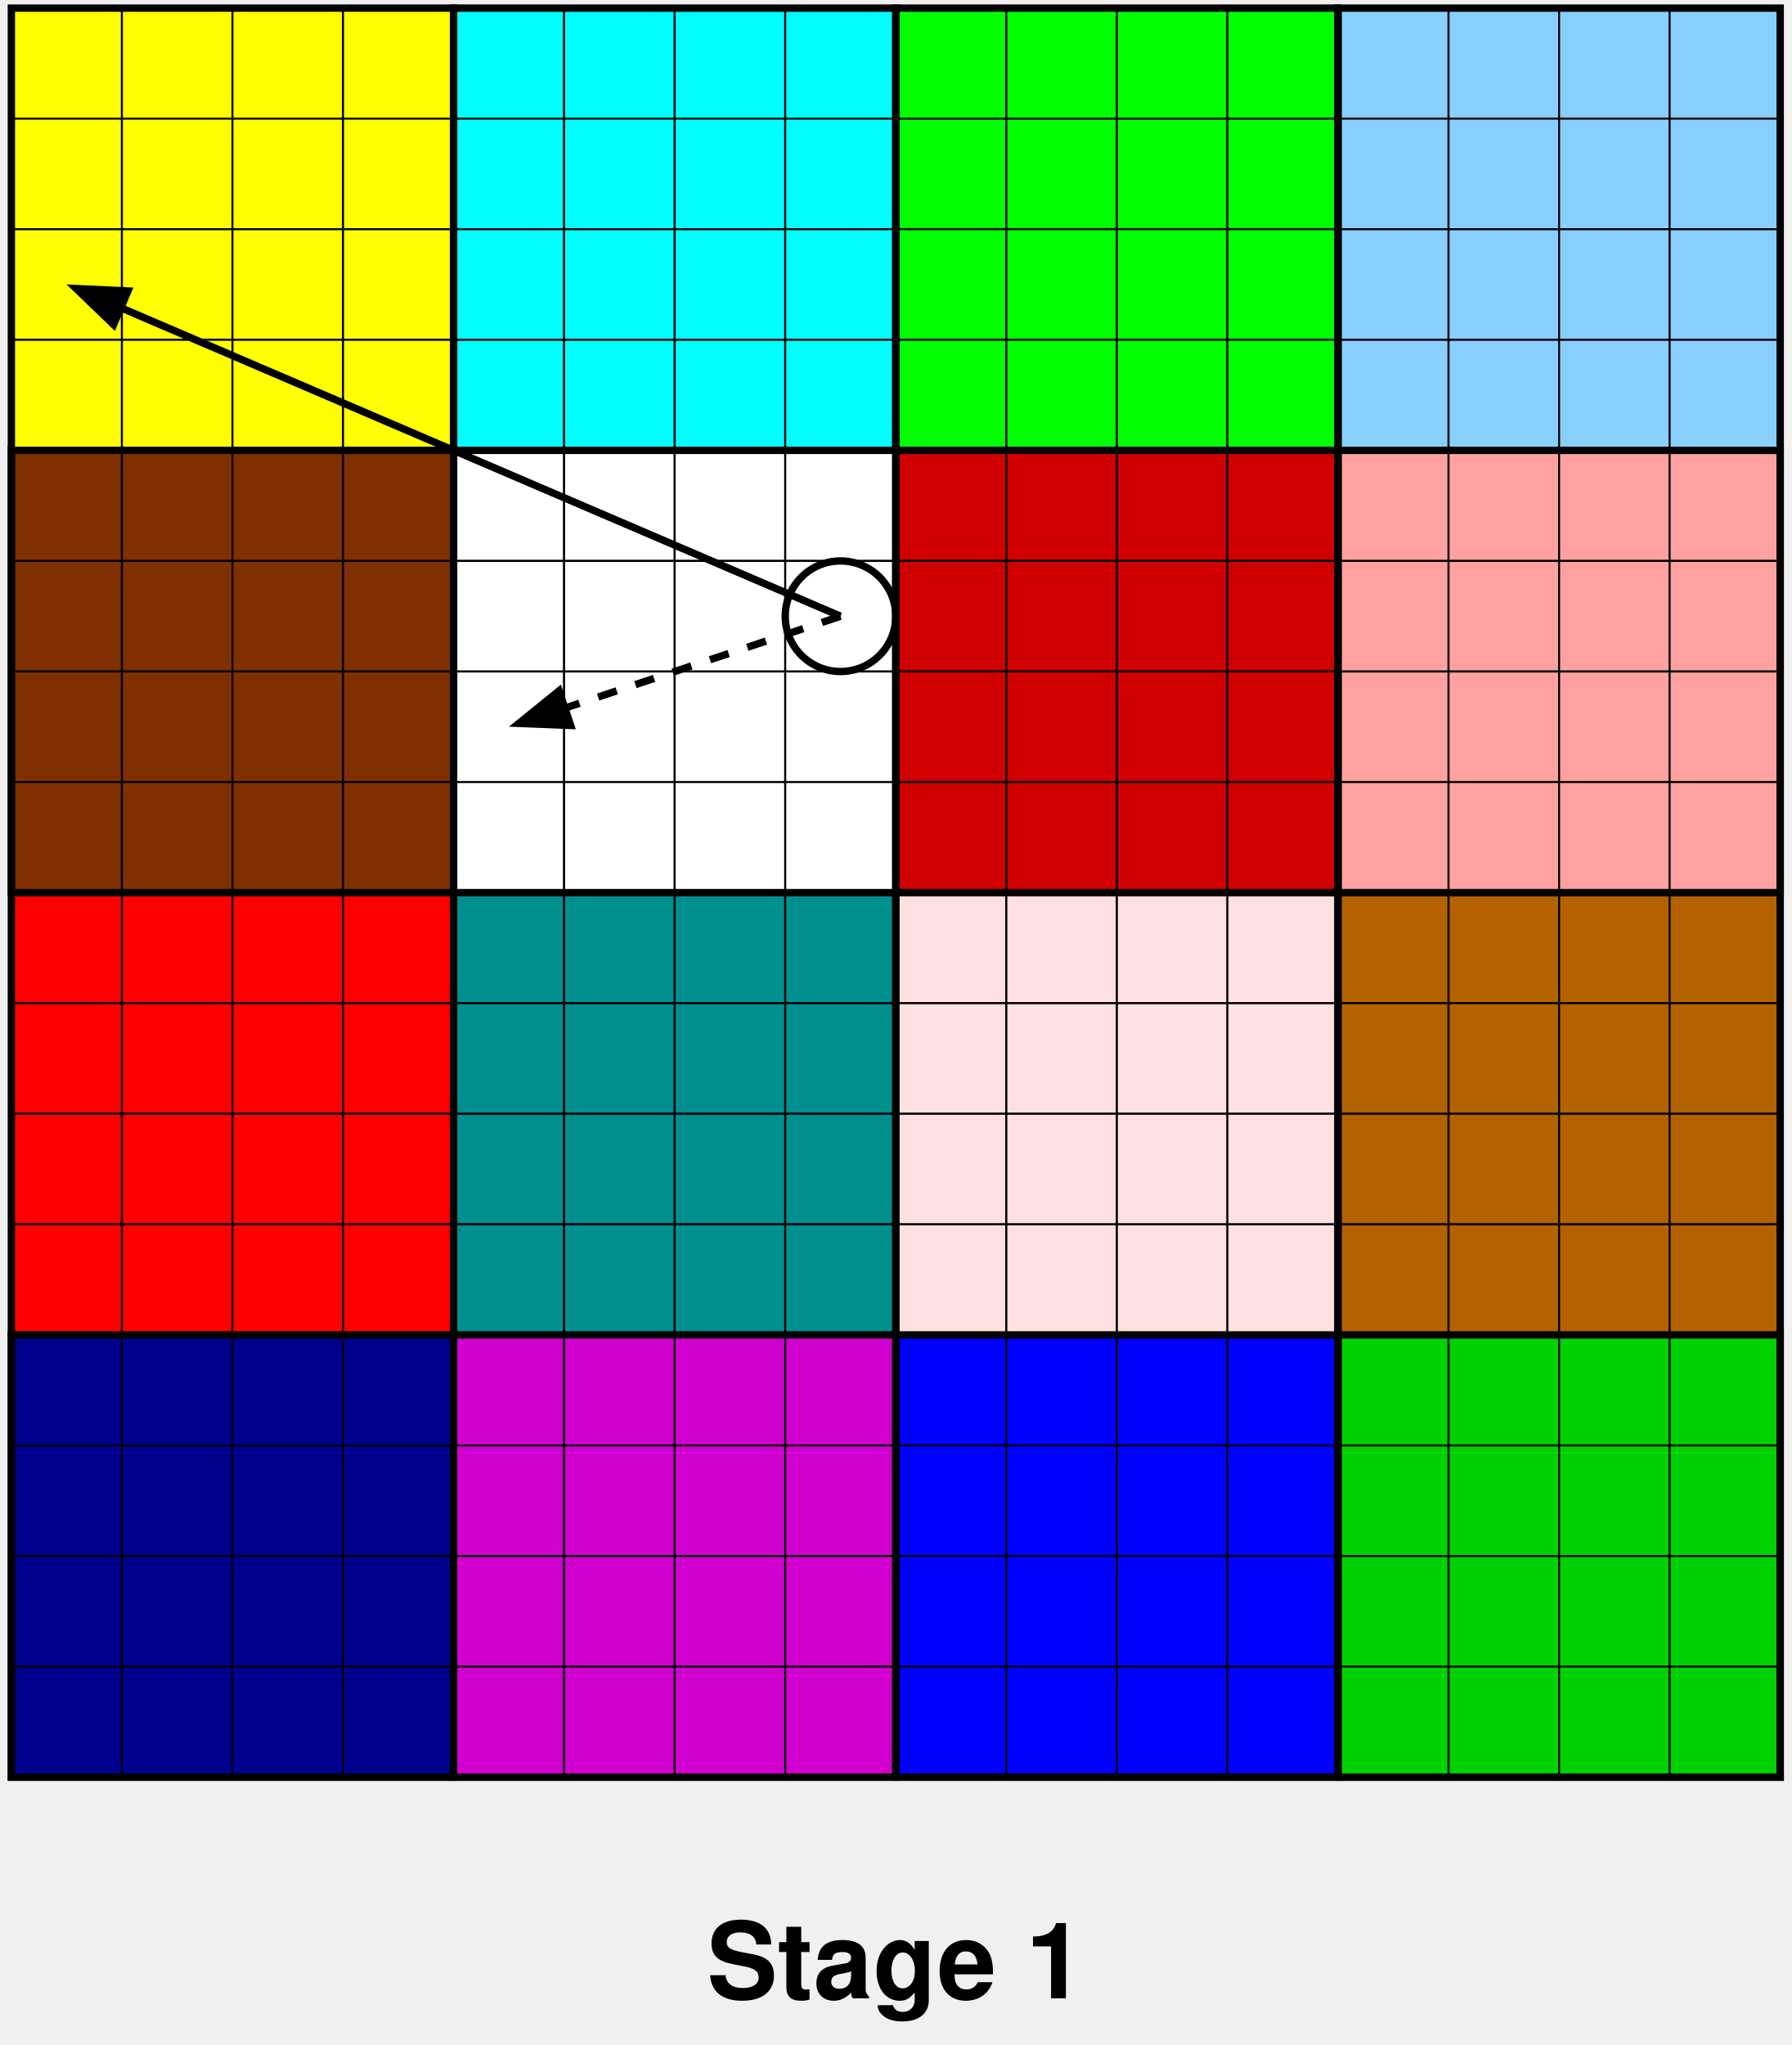
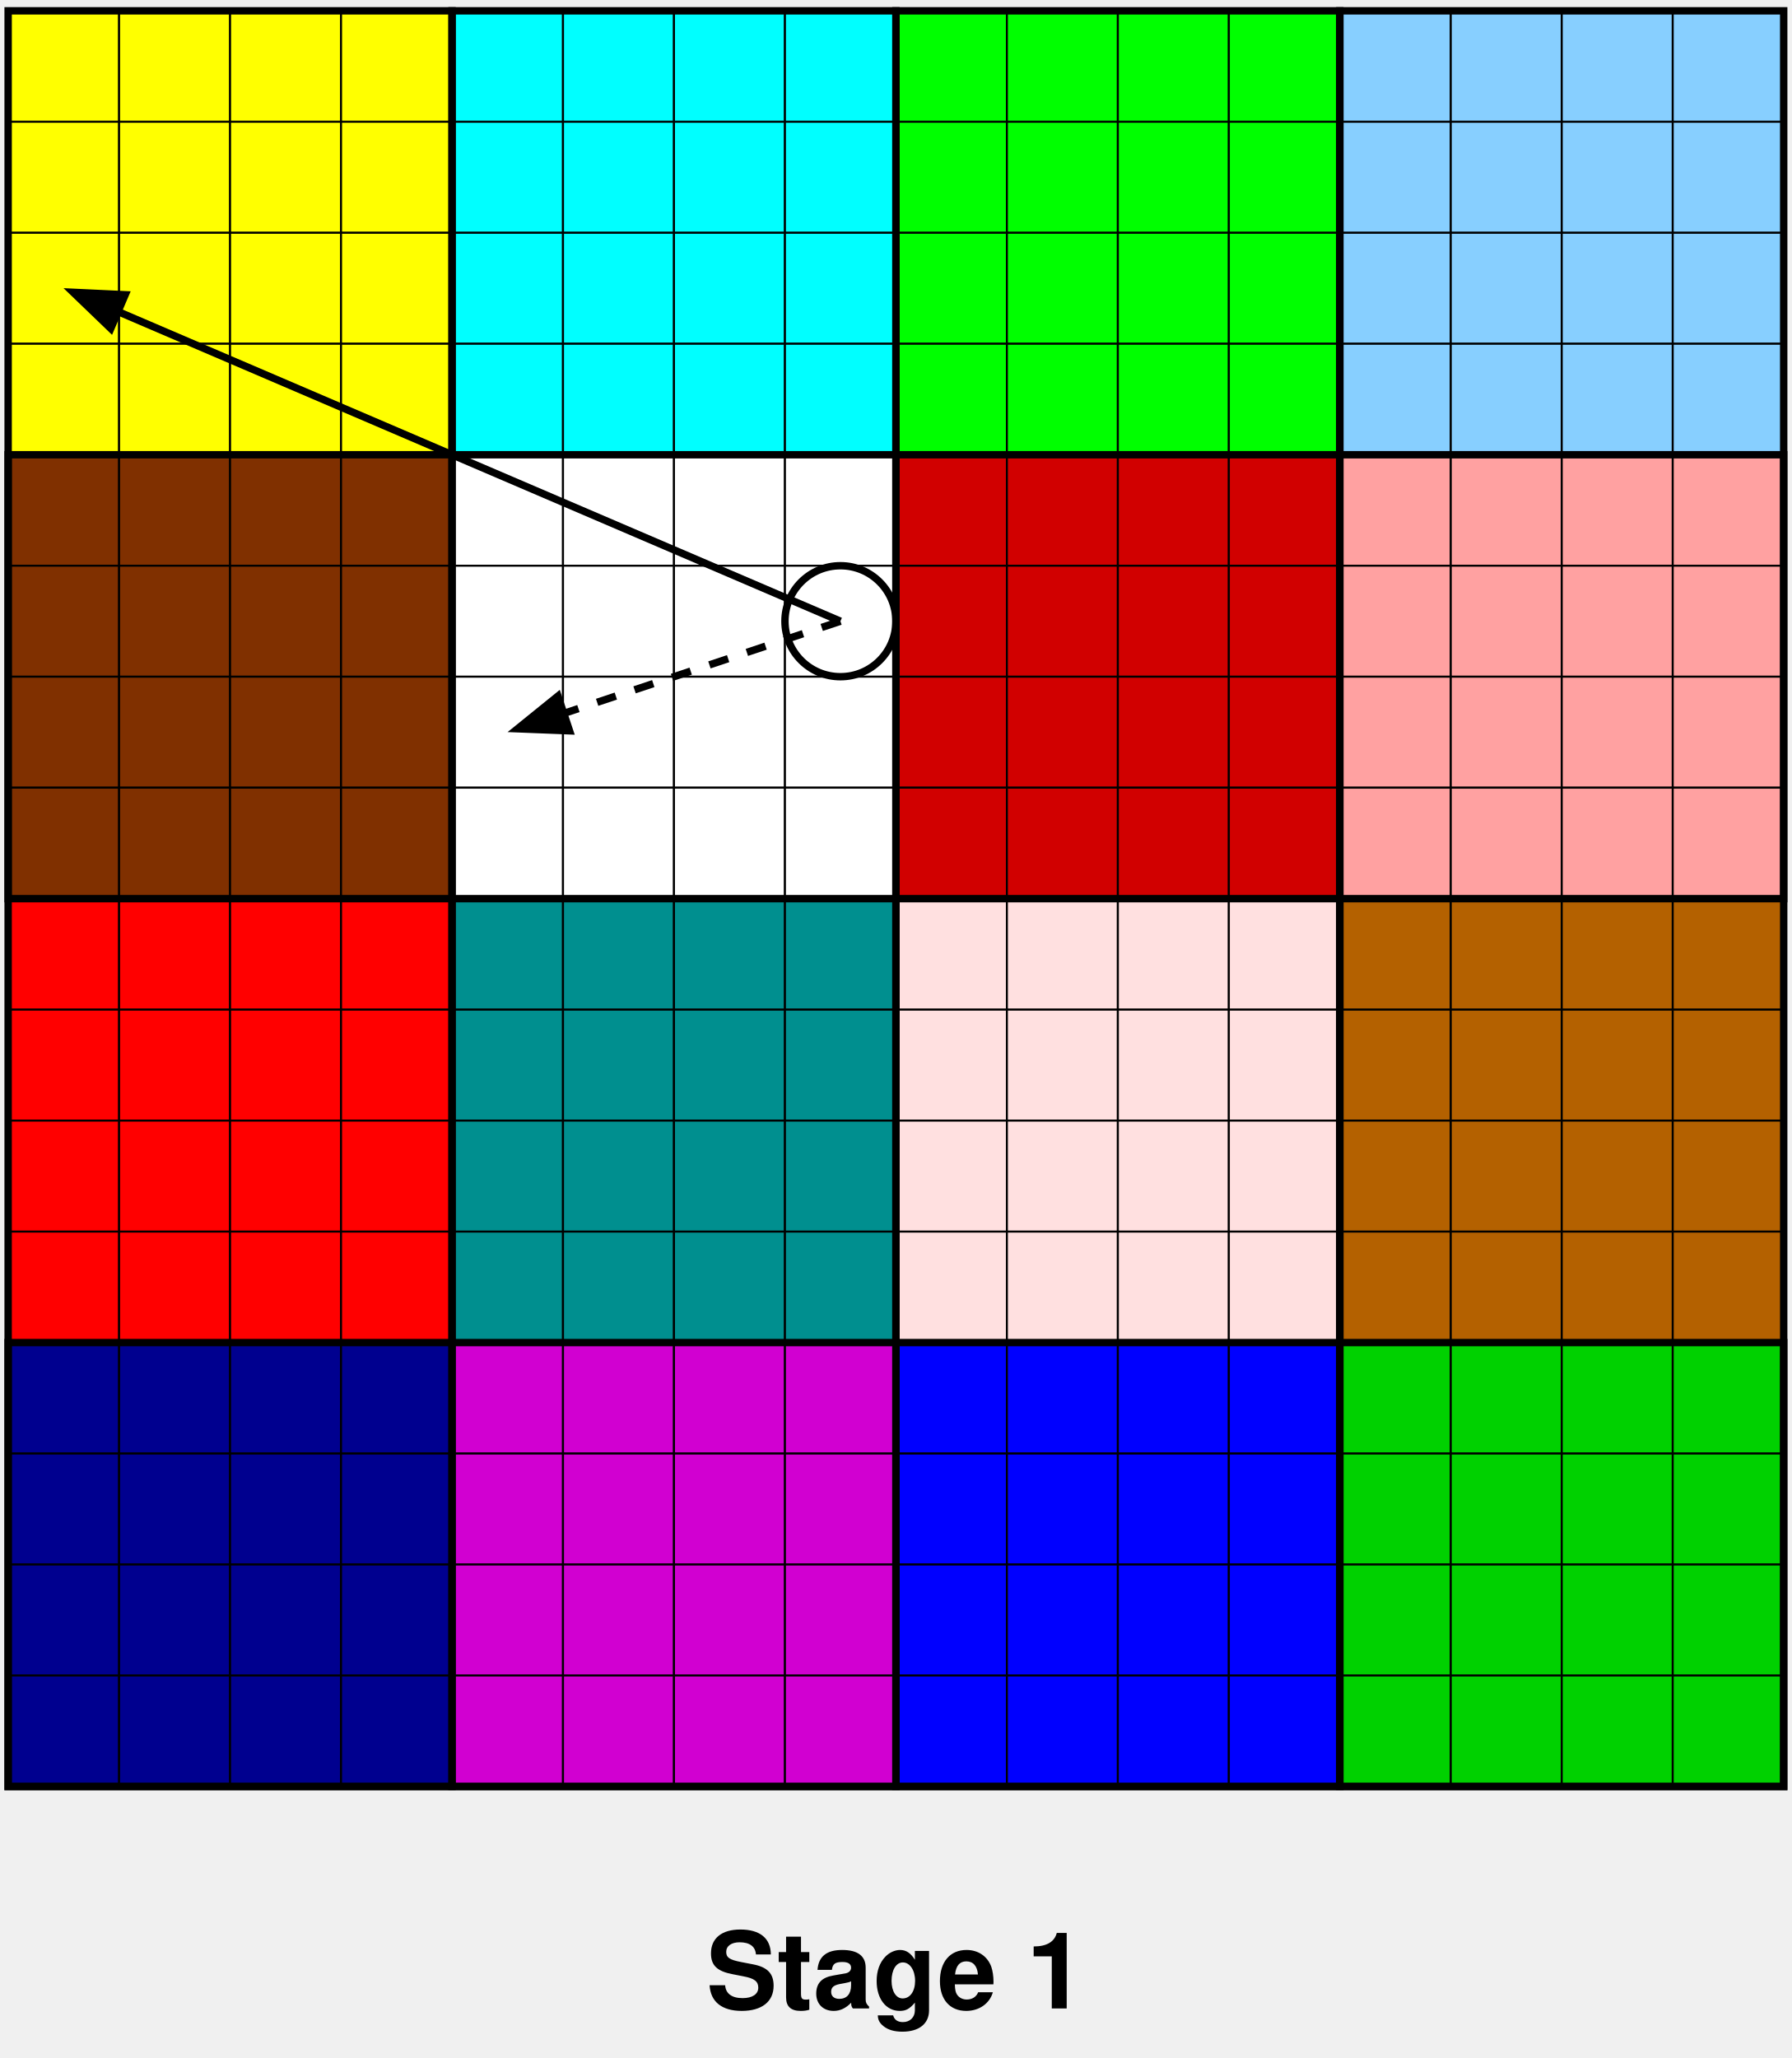
- <svg xmlns="http://www.w3.org/2000/svg" width="184pt" height="210pt" viewBox="867 1317 7266 8323">
+ <svg xmlns="http://www.w3.org/2000/svg" width="229pt" height="263pt" viewBox="867 1317 7266 8323">
  <g fill="none">
    <rect x="900" y="1350" width="450" height="450" fill="#ffff00" stroke="#000000" stroke-width="8px" />
    <rect x="1350" y="1350" width="450" height="450" fill="#ffff00" stroke="#000000" stroke-width="8px" />
    <rect x="1800" y="1350" width="450" height="450" fill="#ffff00" stroke="#000000" stroke-width="8px" />
    <rect x="2250" y="1350" width="450" height="450" fill="#ffff00" stroke="#000000" stroke-width="8px" />
    <rect x="900" y="1800" width="450" height="450" fill="#ffff00" stroke="#000000" stroke-width="8px" />
    <rect x="1350" y="1800" width="450" height="450" fill="#ffff00" stroke="#000000" stroke-width="8px" />
    <rect x="1800" y="1800" width="450" height="450" fill="#ffff00" stroke="#000000" stroke-width="8px" />
    <rect x="2250" y="1800" width="450" height="450" fill="#ffff00" stroke="#000000" stroke-width="8px" />
    <rect x="900" y="2250" width="450" height="450" fill="#ffff00" stroke="#000000" stroke-width="8px" />
    <rect x="1350" y="2250" width="450" height="450" fill="#ffff00" stroke="#000000" stroke-width="8px" />
    <rect x="1800" y="2250" width="450" height="450" fill="#ffff00" stroke="#000000" stroke-width="8px" />
    <rect x="2250" y="2250" width="450" height="450" fill="#ffff00" stroke="#000000" stroke-width="8px" />
    <rect x="900" y="2700" width="450" height="450" fill="#ffff00" stroke="#000000" stroke-width="8px" />
    <rect x="1350" y="2700" width="450" height="450" fill="#ffff00" stroke="#000000" stroke-width="8px" />
    <rect x="1800" y="2700" width="450" height="450" fill="#ffff00" stroke="#000000" stroke-width="8px" />
    <rect x="2250" y="2700" width="450" height="450" fill="#ffff00" stroke="#000000" stroke-width="8px" />
    <rect x="2700" y="1350" width="450" height="450" fill="#00ffff" stroke="#000000" stroke-width="8px" />
    <rect x="3150" y="1350" width="450" height="450" fill="#00ffff" stroke="#000000" stroke-width="8px" />
    <rect x="3600" y="1350" width="450" height="450" fill="#00ffff" stroke="#000000" stroke-width="8px" />
    <rect x="4050" y="1350" width="450" height="450" fill="#00ffff" stroke="#000000" stroke-width="8px" />
    <rect x="2700" y="1800" width="450" height="450" fill="#00ffff" stroke="#000000" stroke-width="8px" />
    <rect x="3150" y="1800" width="450" height="450" fill="#00ffff" stroke="#000000" stroke-width="8px" />
    <rect x="3600" y="1800" width="450" height="450" fill="#00ffff" stroke="#000000" stroke-width="8px" />
    <rect x="4050" y="1800" width="450" height="450" fill="#00ffff" stroke="#000000" stroke-width="8px" />
    <rect x="2700" y="2250" width="450" height="450" fill="#00ffff" stroke="#000000" stroke-width="8px" />
    <rect x="3150" y="2250" width="450" height="450" fill="#00ffff" stroke="#000000" stroke-width="8px" />
    <rect x="3600" y="2250" width="450" height="450" fill="#00ffff" stroke="#000000" stroke-width="8px" />
    <rect x="4050" y="2250" width="450" height="450" fill="#00ffff" stroke="#000000" stroke-width="8px" />
    <rect x="2700" y="2700" width="450" height="450" fill="#00ffff" stroke="#000000" stroke-width="8px" />
    <rect x="3150" y="2700" width="450" height="450" fill="#00ffff" stroke="#000000" stroke-width="8px" />
    <rect x="3600" y="2700" width="450" height="450" fill="#00ffff" stroke="#000000" stroke-width="8px" />
    <rect x="4050" y="2700" width="450" height="450" fill="#00ffff" stroke="#000000" stroke-width="8px" />
    <rect x="4500" y="1350" width="450" height="450" fill="#00ff00" stroke="#000000" stroke-width="8px" />
    <rect x="4950" y="1350" width="450" height="450" fill="#00ff00" stroke="#000000" stroke-width="8px" />
    <rect x="5400" y="1350" width="450" height="450" fill="#00ff00" stroke="#000000" stroke-width="8px" />
    <rect x="5850" y="1350" width="450" height="450" fill="#00ff00" stroke="#000000" stroke-width="8px" />
    <rect x="4500" y="1800" width="450" height="450" fill="#00ff00" stroke="#000000" stroke-width="8px" />
    <rect x="4950" y="1800" width="450" height="450" fill="#00ff00" stroke="#000000" stroke-width="8px" />
    <rect x="5400" y="1800" width="450" height="450" fill="#00ff00" stroke="#000000" stroke-width="8px" />
    <rect x="5850" y="1800" width="450" height="450" fill="#00ff00" stroke="#000000" stroke-width="8px" />
    <rect x="4500" y="2250" width="450" height="450" fill="#00ff00" stroke="#000000" stroke-width="8px" />
    <rect x="4950" y="2250" width="450" height="450" fill="#00ff00" stroke="#000000" stroke-width="8px" />
    <rect x="5400" y="2250" width="450" height="450" fill="#00ff00" stroke="#000000" stroke-width="8px" />
    <rect x="5850" y="2250" width="450" height="450" fill="#00ff00" stroke="#000000" stroke-width="8px" />
    <rect x="4500" y="2700" width="450" height="450" fill="#00ff00" stroke="#000000" stroke-width="8px" />
    <rect x="4950" y="2700" width="450" height="450" fill="#00ff00" stroke="#000000" stroke-width="8px" />
    <rect x="5400" y="2700" width="450" height="450" fill="#00ff00" stroke="#000000" stroke-width="8px" />
    <rect x="5850" y="2700" width="450" height="450" fill="#00ff00" stroke="#000000" stroke-width="8px" />
    <rect x="6300" y="1350" width="450" height="450" fill="#87cfff" stroke="#000000" stroke-width="8px" />
    <rect x="6750" y="1350" width="450" height="450" fill="#87cfff" stroke="#000000" stroke-width="8px" />
    <rect x="7200" y="1350" width="450" height="450" fill="#87cfff" stroke="#000000" stroke-width="8px" />
    <rect x="7650" y="1350" width="450" height="450" fill="#87cfff" stroke="#000000" stroke-width="8px" />
    <rect x="6300" y="1800" width="450" height="450" fill="#87cfff" stroke="#000000" stroke-width="8px" />
    <rect x="6750" y="1800" width="450" height="450" fill="#87cfff" stroke="#000000" stroke-width="8px" />
    <rect x="7200" y="1800" width="450" height="450" fill="#87cfff" stroke="#000000" stroke-width="8px" />
    <rect x="7650" y="1800" width="450" height="450" fill="#87cfff" stroke="#000000" stroke-width="8px" />
    <rect x="6300" y="2250" width="450" height="450" fill="#87cfff" stroke="#000000" stroke-width="8px" />
    <rect x="6750" y="2250" width="450" height="450" fill="#87cfff" stroke="#000000" stroke-width="8px" />
    <rect x="7200" y="2250" width="450" height="450" fill="#87cfff" stroke="#000000" stroke-width="8px" />
    <rect x="7650" y="2250" width="450" height="450" fill="#87cfff" stroke="#000000" stroke-width="8px" />
    <rect x="6300" y="2700" width="450" height="450" fill="#87cfff" stroke="#000000" stroke-width="8px" />
    <rect x="6750" y="2700" width="450" height="450" fill="#87cfff" stroke="#000000" stroke-width="8px" />
    <rect x="7200" y="2700" width="450" height="450" fill="#87cfff" stroke="#000000" stroke-width="8px" />
    <rect x="7650" y="2700" width="450" height="450" fill="#87cfff" stroke="#000000" stroke-width="8px" />
    <rect x="6300" y="3150" width="450" height="450" fill="#ffa1a1" stroke="#000000" stroke-width="8px" />
    <rect x="6750" y="3150" width="450" height="450" fill="#ffa1a1" stroke="#000000" stroke-width="8px" />
    <rect x="7200" y="3150" width="450" height="450" fill="#ffa1a1" stroke="#000000" stroke-width="8px" />
    <rect x="7650" y="3150" width="450" height="450" fill="#ffa1a1" stroke="#000000" stroke-width="8px" />
    <rect x="6300" y="3600" width="450" height="450" fill="#ffa1a1" stroke="#000000" stroke-width="8px" />
    <rect x="6750" y="3600" width="450" height="450" fill="#ffa1a1" stroke="#000000" stroke-width="8px" />
    <rect x="7200" y="3600" width="450" height="450" fill="#ffa1a1" stroke="#000000" stroke-width="8px" />
    <rect x="7650" y="3600" width="450" height="450" fill="#ffa1a1" stroke="#000000" stroke-width="8px" />
    <rect x="6300" y="4050" width="450" height="450" fill="#ffa1a1" stroke="#000000" stroke-width="8px" />
    <rect x="6750" y="4050" width="450" height="450" fill="#ffa1a1" stroke="#000000" stroke-width="8px" />
    <rect x="7200" y="4050" width="450" height="450" fill="#ffa1a1" stroke="#000000" stroke-width="8px" />
    <rect x="7650" y="4050" width="450" height="450" fill="#ffa1a1" stroke="#000000" stroke-width="8px" />
    <rect x="6300" y="4500" width="450" height="450" fill="#ffa1a1" stroke="#000000" stroke-width="8px" />
    <rect x="6750" y="4500" width="450" height="450" fill="#ffa1a1" stroke="#000000" stroke-width="8px" />
    <rect x="7200" y="4500" width="450" height="450" fill="#ffa1a1" stroke="#000000" stroke-width="8px" />
    <rect x="7650" y="4500" width="450" height="450" fill="#ffa1a1" stroke="#000000" stroke-width="8px" />
    <rect x="900" y="3150" width="450" height="450" fill="#803000" stroke="#000000" stroke-width="8px" />
    <rect x="1350" y="3150" width="450" height="450" fill="#803000" stroke="#000000" stroke-width="8px" />
    <rect x="1800" y="3150" width="450" height="450" fill="#803000" stroke="#000000" stroke-width="8px" />
    <rect x="2250" y="3150" width="450" height="450" fill="#803000" stroke="#000000" stroke-width="8px" />
    <rect x="900" y="3600" width="450" height="450" fill="#803000" stroke="#000000" stroke-width="8px" />
    <rect x="1350" y="3600" width="450" height="450" fill="#803000" stroke="#000000" stroke-width="8px" />
    <rect x="1800" y="3600" width="450" height="450" fill="#803000" stroke="#000000" stroke-width="8px" />
    <rect x="2250" y="3600" width="450" height="450" fill="#803000" stroke="#000000" stroke-width="8px" />
    <rect x="900" y="4050" width="450" height="450" fill="#803000" stroke="#000000" stroke-width="8px" />
    <rect x="1350" y="4050" width="450" height="450" fill="#803000" stroke="#000000" stroke-width="8px" />
    <rect x="1800" y="4050" width="450" height="450" fill="#803000" stroke="#000000" stroke-width="8px" />
    <rect x="2250" y="4050" width="450" height="450" fill="#803000" stroke="#000000" stroke-width="8px" />
    <rect x="900" y="4500" width="450" height="450" fill="#803000" stroke="#000000" stroke-width="8px" />
    <rect x="1350" y="4500" width="450" height="450" fill="#803000" stroke="#000000" stroke-width="8px" />
    <rect x="1800" y="4500" width="450" height="450" fill="#803000" stroke="#000000" stroke-width="8px" />
    <rect x="2250" y="4500" width="450" height="450" fill="#803000" stroke="#000000" stroke-width="8px" />
    <rect x="4500" y="4950" width="450" height="450" fill="#ffe0e0" stroke="#000000" stroke-width="8px" />
    <rect x="4950" y="4950" width="450" height="450" fill="#ffe0e0" stroke="#000000" stroke-width="8px" />
    <rect x="5400" y="4950" width="450" height="450" fill="#ffe0e0" stroke="#000000" stroke-width="8px" />
    <rect x="5850" y="4950" width="450" height="450" fill="#ffe0e0" stroke="#000000" stroke-width="8px" />
    <rect x="4500" y="5400" width="450" height="450" fill="#ffe0e0" stroke="#000000" stroke-width="8px" />
    <rect x="4950" y="5400" width="450" height="450" fill="#ffe0e0" stroke="#000000" stroke-width="8px" />
    <rect x="5400" y="5400" width="450" height="450" fill="#ffe0e0" stroke="#000000" stroke-width="8px" />
    <rect x="5850" y="5400" width="450" height="450" fill="#ffe0e0" stroke="#000000" stroke-width="8px" />
    <rect x="4500" y="5850" width="450" height="450" fill="#ffe0e0" stroke="#000000" stroke-width="8px" />
    <rect x="4950" y="5850" width="450" height="450" fill="#ffe0e0" stroke="#000000" stroke-width="8px" />
    <rect x="5400" y="5850" width="450" height="450" fill="#ffe0e0" stroke="#000000" stroke-width="8px" />
    <rect x="5850" y="5850" width="450" height="450" fill="#ffe0e0" stroke="#000000" stroke-width="8px" />
    <rect x="4500" y="6300" width="450" height="450" fill="#ffe0e0" stroke="#000000" stroke-width="8px" />
    <rect x="4950" y="6300" width="450" height="450" fill="#ffe0e0" stroke="#000000" stroke-width="8px" />
    <rect x="5400" y="6300" width="450" height="450" fill="#ffe0e0" stroke="#000000" stroke-width="8px" />
    <rect x="5850" y="6300" width="450" height="450" fill="#ffe0e0" stroke="#000000" stroke-width="8px" />
    <rect x="6300" y="4950" width="450" height="450" fill="#b46100" stroke="#000000" stroke-width="8px" />
    <rect x="6750" y="4950" width="450" height="450" fill="#b46100" stroke="#000000" stroke-width="8px" />
    <rect x="7200" y="4950" width="450" height="450" fill="#b46100" stroke="#000000" stroke-width="8px" />
    <rect x="7650" y="4950" width="450" height="450" fill="#b46100" stroke="#000000" stroke-width="8px" />
    <rect x="6300" y="5400" width="450" height="450" fill="#b46100" stroke="#000000" stroke-width="8px" />
    <rect x="6750" y="5400" width="450" height="450" fill="#b46100" stroke="#000000" stroke-width="8px" />
    <rect x="7200" y="5400" width="450" height="450" fill="#b46100" stroke="#000000" stroke-width="8px" />
    <rect x="7650" y="5400" width="450" height="450" fill="#b46100" stroke="#000000" stroke-width="8px" />
    <rect x="6300" y="5850" width="450" height="450" fill="#b46100" stroke="#000000" stroke-width="8px" />
    <rect x="6750" y="5850" width="450" height="450" fill="#b46100" stroke="#000000" stroke-width="8px" />
    <rect x="7200" y="5850" width="450" height="450" fill="#b46100" stroke="#000000" stroke-width="8px" />
    <rect x="7650" y="5850" width="450" height="450" fill="#b46100" stroke="#000000" stroke-width="8px" />
    <rect x="6300" y="6300" width="450" height="450" fill="#b46100" stroke="#000000" stroke-width="8px" />
    <rect x="6750" y="6300" width="450" height="450" fill="#b46100" stroke="#000000" stroke-width="8px" />
    <rect x="7200" y="6300" width="450" height="450" fill="#b46100" stroke="#000000" stroke-width="8px" />
    <rect x="7650" y="6300" width="450" height="450" fill="#b46100" stroke="#000000" stroke-width="8px" />
    <rect x="2700" y="4950" width="450" height="450" fill="#008f8f" stroke="#000000" stroke-width="8px" />
    <rect x="3150" y="4950" width="450" height="450" fill="#008f8f" stroke="#000000" stroke-width="8px" />
    <rect x="3600" y="4950" width="450" height="450" fill="#008f8f" stroke="#000000" stroke-width="8px" />
    <rect x="4050" y="4950" width="450" height="450" fill="#008f8f" stroke="#000000" stroke-width="8px" />
    <rect x="2700" y="5400" width="450" height="450" fill="#008f8f" stroke="#000000" stroke-width="8px" />
    <rect x="3150" y="5400" width="450" height="450" fill="#008f8f" stroke="#000000" stroke-width="8px" />
    <rect x="3600" y="5400" width="450" height="450" fill="#008f8f" stroke="#000000" stroke-width="8px" />
    <rect x="4050" y="5400" width="450" height="450" fill="#008f8f" stroke="#000000" stroke-width="8px" />
    <rect x="2700" y="5850" width="450" height="450" fill="#008f8f" stroke="#000000" stroke-width="8px" />
    <rect x="3150" y="5850" width="450" height="450" fill="#008f8f" stroke="#000000" stroke-width="8px" />
    <rect x="3600" y="5850" width="450" height="450" fill="#008f8f" stroke="#000000" stroke-width="8px" />
    <rect x="4050" y="5850" width="450" height="450" fill="#008f8f" stroke="#000000" stroke-width="8px" />
    <rect x="2700" y="6300" width="450" height="450" fill="#008f8f" stroke="#000000" stroke-width="8px" />
    <rect x="3150" y="6300" width="450" height="450" fill="#008f8f" stroke="#000000" stroke-width="8px" />
    <rect x="3600" y="6300" width="450" height="450" fill="#008f8f" stroke="#000000" stroke-width="8px" />
    <rect x="4050" y="6300" width="450" height="450" fill="#008f8f" stroke="#000000" stroke-width="8px" />
    <rect x="6300" y="6750" width="450" height="450" fill="#00d100" stroke="#000000" stroke-width="8px" />
    <rect x="6750" y="6750" width="450" height="450" fill="#00d100" stroke="#000000" stroke-width="8px" />
    <rect x="7200" y="6750" width="450" height="450" fill="#00d100" stroke="#000000" stroke-width="8px" />
    <rect x="7650" y="6750" width="450" height="450" fill="#00d100" stroke="#000000" stroke-width="8px" />
    <rect x="6300" y="7200" width="450" height="450" fill="#00d100" stroke="#000000" stroke-width="8px" />
    <rect x="6750" y="7200" width="450" height="450" fill="#00d100" stroke="#000000" stroke-width="8px" />
    <rect x="7200" y="7200" width="450" height="450" fill="#00d100" stroke="#000000" stroke-width="8px" />
    <rect x="7650" y="7200" width="450" height="450" fill="#00d100" stroke="#000000" stroke-width="8px" />
    <rect x="6300" y="7650" width="450" height="450" fill="#00d100" stroke="#000000" stroke-width="8px" />
    <rect x="6750" y="7650" width="450" height="450" fill="#00d100" stroke="#000000" stroke-width="8px" />
    <rect x="7200" y="7650" width="450" height="450" fill="#00d100" stroke="#000000" stroke-width="8px" />
    <rect x="7650" y="7650" width="450" height="450" fill="#00d100" stroke="#000000" stroke-width="8px" />
    <rect x="6300" y="8100" width="450" height="450" fill="#00d100" stroke="#000000" stroke-width="8px" />
    <rect x="6750" y="8100" width="450" height="450" fill="#00d100" stroke="#000000" stroke-width="8px" />
    <rect x="7200" y="8100" width="450" height="450" fill="#00d100" stroke="#000000" stroke-width="8px" />
    <rect x="7650" y="8100" width="450" height="450" fill="#00d100" stroke="#000000" stroke-width="8px" />
    <rect x="900" y="6750" width="450" height="450" fill="#00008f" stroke="#000000" stroke-width="8px" />
    <rect x="1350" y="6750" width="450" height="450" fill="#00008f" stroke="#000000" stroke-width="8px" />
    <rect x="1800" y="6750" width="450" height="450" fill="#00008f" stroke="#000000" stroke-width="8px" />
    <rect x="2250" y="6750" width="450" height="450" fill="#00008f" stroke="#000000" stroke-width="8px" />
    <rect x="900" y="7200" width="450" height="450" fill="#00008f" stroke="#000000" stroke-width="8px" />
    <rect x="1350" y="7200" width="450" height="450" fill="#00008f" stroke="#000000" stroke-width="8px" />
    <rect x="1800" y="7200" width="450" height="450" fill="#00008f" stroke="#000000" stroke-width="8px" />
    <rect x="2250" y="7200" width="450" height="450" fill="#00008f" stroke="#000000" stroke-width="8px" />
    <rect x="900" y="7650" width="450" height="450" fill="#00008f" stroke="#000000" stroke-width="8px" />
    <rect x="1350" y="7650" width="450" height="450" fill="#00008f" stroke="#000000" stroke-width="8px" />
    <rect x="1800" y="7650" width="450" height="450" fill="#00008f" stroke="#000000" stroke-width="8px" />
    <rect x="2250" y="7650" width="450" height="450" fill="#00008f" stroke="#000000" stroke-width="8px" />
    <rect x="900" y="8100" width="450" height="450" fill="#00008f" stroke="#000000" stroke-width="8px" />
    <rect x="1350" y="8100" width="450" height="450" fill="#00008f" stroke="#000000" stroke-width="8px" />
    <rect x="1800" y="8100" width="450" height="450" fill="#00008f" stroke="#000000" stroke-width="8px" />
    <rect x="2250" y="8100" width="450" height="450" fill="#00008f" stroke="#000000" stroke-width="8px" />
    <rect x="900" y="4950" width="450" height="450" fill="#ff0000" stroke="#000000" stroke-width="8px" />
    <rect x="1350" y="4950" width="450" height="450" fill="#ff0000" stroke="#000000" stroke-width="8px" />
    <rect x="1800" y="4950" width="450" height="450" fill="#ff0000" stroke="#000000" stroke-width="8px" />
    <rect x="2250" y="4950" width="450" height="450" fill="#ff0000" stroke="#000000" stroke-width="8px" />
    <rect x="900" y="5400" width="450" height="450" fill="#ff0000" stroke="#000000" stroke-width="8px" />
    <rect x="1350" y="5400" width="450" height="450" fill="#ff0000" stroke="#000000" stroke-width="8px" />
    <rect x="1800" y="5400" width="450" height="450" fill="#ff0000" stroke="#000000" stroke-width="8px" />
    <rect x="2250" y="5400" width="450" height="450" fill="#ff0000" stroke="#000000" stroke-width="8px" />
    <rect x="900" y="5850" width="450" height="450" fill="#ff0000" stroke="#000000" stroke-width="8px" />
    <rect x="1350" y="5850" width="450" height="450" fill="#ff0000" stroke="#000000" stroke-width="8px" />
    <rect x="1800" y="5850" width="450" height="450" fill="#ff0000" stroke="#000000" stroke-width="8px" />
    <rect x="2250" y="5850" width="450" height="450" fill="#ff0000" stroke="#000000" stroke-width="8px" />
    <rect x="900" y="6300" width="450" height="450" fill="#ff0000" stroke="#000000" stroke-width="8px" />
    <rect x="1350" y="6300" width="450" height="450" fill="#ff0000" stroke="#000000" stroke-width="8px" />
    <rect x="1800" y="6300" width="450" height="450" fill="#ff0000" stroke="#000000" stroke-width="8px" />
    <rect x="2250" y="6300" width="450" height="450" fill="#ff0000" stroke="#000000" stroke-width="8px" />
    <rect x="4500" y="3150" width="450" height="450" fill="#d10000" stroke="#000000" stroke-width="8px" />
    <rect x="4950" y="3150" width="450" height="450" fill="#d10000" stroke="#000000" stroke-width="8px" />
    <rect x="5400" y="3150" width="450" height="450" fill="#d10000" stroke="#000000" stroke-width="8px" />
    <rect x="5850" y="3150" width="450" height="450" fill="#d10000" stroke="#000000" stroke-width="8px" />
    <rect x="4500" y="3600" width="450" height="450" fill="#d10000" stroke="#000000" stroke-width="8px" />
    <rect x="4950" y="3600" width="450" height="450" fill="#d10000" stroke="#000000" stroke-width="8px" />
    <rect x="5400" y="3600" width="450" height="450" fill="#d10000" stroke="#000000" stroke-width="8px" />
    <rect x="5850" y="3600" width="450" height="450" fill="#d10000" stroke="#000000" stroke-width="8px" />
    <rect x="4500" y="4050" width="450" height="450" fill="#d10000" stroke="#000000" stroke-width="8px" />
    <rect x="4950" y="4050" width="450" height="450" fill="#d10000" stroke="#000000" stroke-width="8px" />
    <rect x="5400" y="4050" width="450" height="450" fill="#d10000" stroke="#000000" stroke-width="8px" />
    <rect x="5850" y="4050" width="450" height="450" fill="#d10000" stroke="#000000" stroke-width="8px" />
    <rect x="4500" y="4500" width="450" height="450" fill="#d10000" stroke="#000000" stroke-width="8px" />
    <rect x="4950" y="4500" width="450" height="450" fill="#d10000" stroke="#000000" stroke-width="8px" />
    <rect x="5400" y="4500" width="450" height="450" fill="#d10000" stroke="#000000" stroke-width="8px" />
    <rect x="5850" y="4500" width="450" height="450" fill="#d10000" stroke="#000000" stroke-width="8px" />
    <rect x="2700" y="3150" width="450" height="450" fill="#ffffff" stroke="#000000" stroke-width="8px" />
    <rect x="3150" y="3150" width="450" height="450" fill="#ffffff" stroke="#000000" stroke-width="8px" />
    <rect x="3600" y="3150" width="450" height="450" fill="#ffffff" stroke="#000000" stroke-width="8px" />
    <rect x="4050" y="3150" width="450" height="450" fill="#ffffff" stroke="#000000" stroke-width="8px" />
    <rect x="2700" y="3600" width="450" height="450" fill="#ffffff" stroke="#000000" stroke-width="8px" />
    <rect x="3150" y="3600" width="450" height="450" fill="#ffffff" stroke="#000000" stroke-width="8px" />
    <rect x="3600" y="3600" width="450" height="450" fill="#ffffff" stroke="#000000" stroke-width="8px" />
    <rect x="4050" y="3600" width="450" height="450" fill="#ffffff" stroke="#000000" stroke-width="8px" />
    <rect x="2700" y="4050" width="450" height="450" fill="#ffffff" stroke="#000000" stroke-width="8px" />
    <rect x="3150" y="4050" width="450" height="450" fill="#ffffff" stroke="#000000" stroke-width="8px" />
    <rect x="3600" y="4050" width="450" height="450" fill="#ffffff" stroke="#000000" stroke-width="8px" />
    <rect x="4050" y="4050" width="450" height="450" fill="#ffffff" stroke="#000000" stroke-width="8px" />
    <rect x="2700" y="4500" width="450" height="450" fill="#ffffff" stroke="#000000" stroke-width="8px" />
    <rect x="3150" y="4500" width="450" height="450" fill="#ffffff" stroke="#000000" stroke-width="8px" />
    <rect x="3600" y="4500" width="450" height="450" fill="#ffffff" stroke="#000000" stroke-width="8px" />
    <rect x="4050" y="4500" width="450" height="450" fill="#ffffff" stroke="#000000" stroke-width="8px" />
    <rect x="2700" y="6750" width="450" height="450" fill="#d100d1" stroke="#000000" stroke-width="8px" />
    <rect x="3150" y="6750" width="450" height="450" fill="#d100d1" stroke="#000000" stroke-width="8px" />
    <rect x="3600" y="6750" width="450" height="450" fill="#d100d1" stroke="#000000" stroke-width="8px" />
    <rect x="4050" y="6750" width="450" height="450" fill="#d100d1" stroke="#000000" stroke-width="8px" />
    <rect x="2700" y="7200" width="450" height="450" fill="#d100d1" stroke="#000000" stroke-width="8px" />
    <rect x="3150" y="7200" width="450" height="450" fill="#d100d1" stroke="#000000" stroke-width="8px" />
    <rect x="3600" y="7200" width="450" height="450" fill="#d100d1" stroke="#000000" stroke-width="8px" />
    <rect x="4050" y="7200" width="450" height="450" fill="#d100d1" stroke="#000000" stroke-width="8px" />
    <rect x="2700" y="7650" width="450" height="450" fill="#d100d1" stroke="#000000" stroke-width="8px" />
    <rect x="3150" y="7650" width="450" height="450" fill="#d100d1" stroke="#000000" stroke-width="8px" />
    <rect x="3600" y="7650" width="450" height="450" fill="#d100d1" stroke="#000000" stroke-width="8px" />
    <rect x="4050" y="7650" width="450" height="450" fill="#d100d1" stroke="#000000" stroke-width="8px" />
    <rect x="2700" y="8100" width="450" height="450" fill="#d100d1" stroke="#000000" stroke-width="8px" />
    <rect x="3150" y="8100" width="450" height="450" fill="#d100d1" stroke="#000000" stroke-width="8px" />
    <rect x="3600" y="8100" width="450" height="450" fill="#d100d1" stroke="#000000" stroke-width="8px" />
    <rect x="4050" y="8100" width="450" height="450" fill="#d100d1" stroke="#000000" stroke-width="8px" />
    <rect x="4500" y="6750" width="450" height="450" fill="#0000ff" stroke="#000000" stroke-width="8px" />
    <rect x="4950" y="6750" width="450" height="450" fill="#0000ff" stroke="#000000" stroke-width="8px" />
    <rect x="5400" y="6750" width="450" height="450" fill="#0000ff" stroke="#000000" stroke-width="8px" />
    <rect x="5850" y="6750" width="450" height="450" fill="#0000ff" stroke="#000000" stroke-width="8px" />
    <rect x="4500" y="7200" width="450" height="450" fill="#0000ff" stroke="#000000" stroke-width="8px" />
    <rect x="4950" y="7200" width="450" height="450" fill="#0000ff" stroke="#000000" stroke-width="8px" />
    <rect x="5400" y="7200" width="450" height="450" fill="#0000ff" stroke="#000000" stroke-width="8px" />
    <rect x="5850" y="7200" width="450" height="450" fill="#0000ff" stroke="#000000" stroke-width="8px" />
    <rect x="4500" y="7650" width="450" height="450" fill="#0000ff" stroke="#000000" stroke-width="8px" />
    <rect x="4950" y="7650" width="450" height="450" fill="#0000ff" stroke="#000000" stroke-width="8px" />
    <rect x="5400" y="7650" width="450" height="450" fill="#0000ff" stroke="#000000" stroke-width="8px" />
    <rect x="5850" y="7650" width="450" height="450" fill="#0000ff" stroke="#000000" stroke-width="8px" />
    <rect x="4500" y="8100" width="450" height="450" fill="#0000ff" stroke="#000000" stroke-width="8px" />
    <rect x="4950" y="8100" width="450" height="450" fill="#0000ff" stroke="#000000" stroke-width="8px" />
    <rect x="5400" y="8100" width="450" height="450" fill="#0000ff" stroke="#000000" stroke-width="8px" />
    <rect x="5850" y="8100" width="450" height="450" fill="#0000ff" stroke="#000000" stroke-width="8px" />
    <rect x="900" y="1350" width="1800" height="7200" stroke="#000000" stroke-width="30px" />
    <rect x="2700" y="1350" width="1800" height="7200" stroke="#000000" stroke-width="30px" />
    <rect x="4500" y="1350" width="1800" height="7200" stroke="#000000" stroke-width="30px" />
    <rect x="6300" y="1350" width="1800" height="7200" stroke="#000000" stroke-width="30px" />
    <rect x="900" y="3150" width="7200" height="1800" stroke="#000000" stroke-width="30px" />
    <rect x="900" y="6750" width="7200" height="1800" stroke="#000000" stroke-width="30px" />
    <circle cx="4275" cy="3825" r="225" stroke="#000000" stroke-width="30px" />
    <defs>
      <clipPath id="cp0">
        <path clip-rule="evenodd" d="M 867,1317 H 8133 V 9640 H 867 z   M 1320,2657 1391,2491 1116,2451 1101,2484z" />
      </clipPath>
    </defs>
    <polyline points=" 4275,3825 1125,2475" clip-path="url(#cp0)" stroke="#000000" stroke-width="30px" />
    <polygon points=" 1391,2491 1135,2479 1320,2657 1391,2491" stroke="#000000" stroke-width="8px" stroke-miterlimit="8" fill="#000000" />
    <defs>
      <clipPath id="cp1">
        <path clip-rule="evenodd" d="M 867,1317 H 8133 V 9640 H 867 z   M 3192,4281 3135,4110 2902,4264 2914,4298z" />
      </clipPath>
    </defs>
    <polyline points=" 4275,3825 2925,4275" clip-path="url(#cp1)" stroke="#000000" stroke-width="30px" stroke-dasharray="80 80" />
    <polygon points=" 3135,4110 2936,4271 3192,4281 3135,4110" stroke="#000000" stroke-width="8px" stroke-miterlimit="8" fill="#000000" />
    <text xml:space="preserve" x="4500" y="9450" fill="#000000" font-family="Helvetica" font-style="normal" font-weight="bold" font-size="432" text-anchor="middle">Stage 1</text>
  </g>
</svg>
